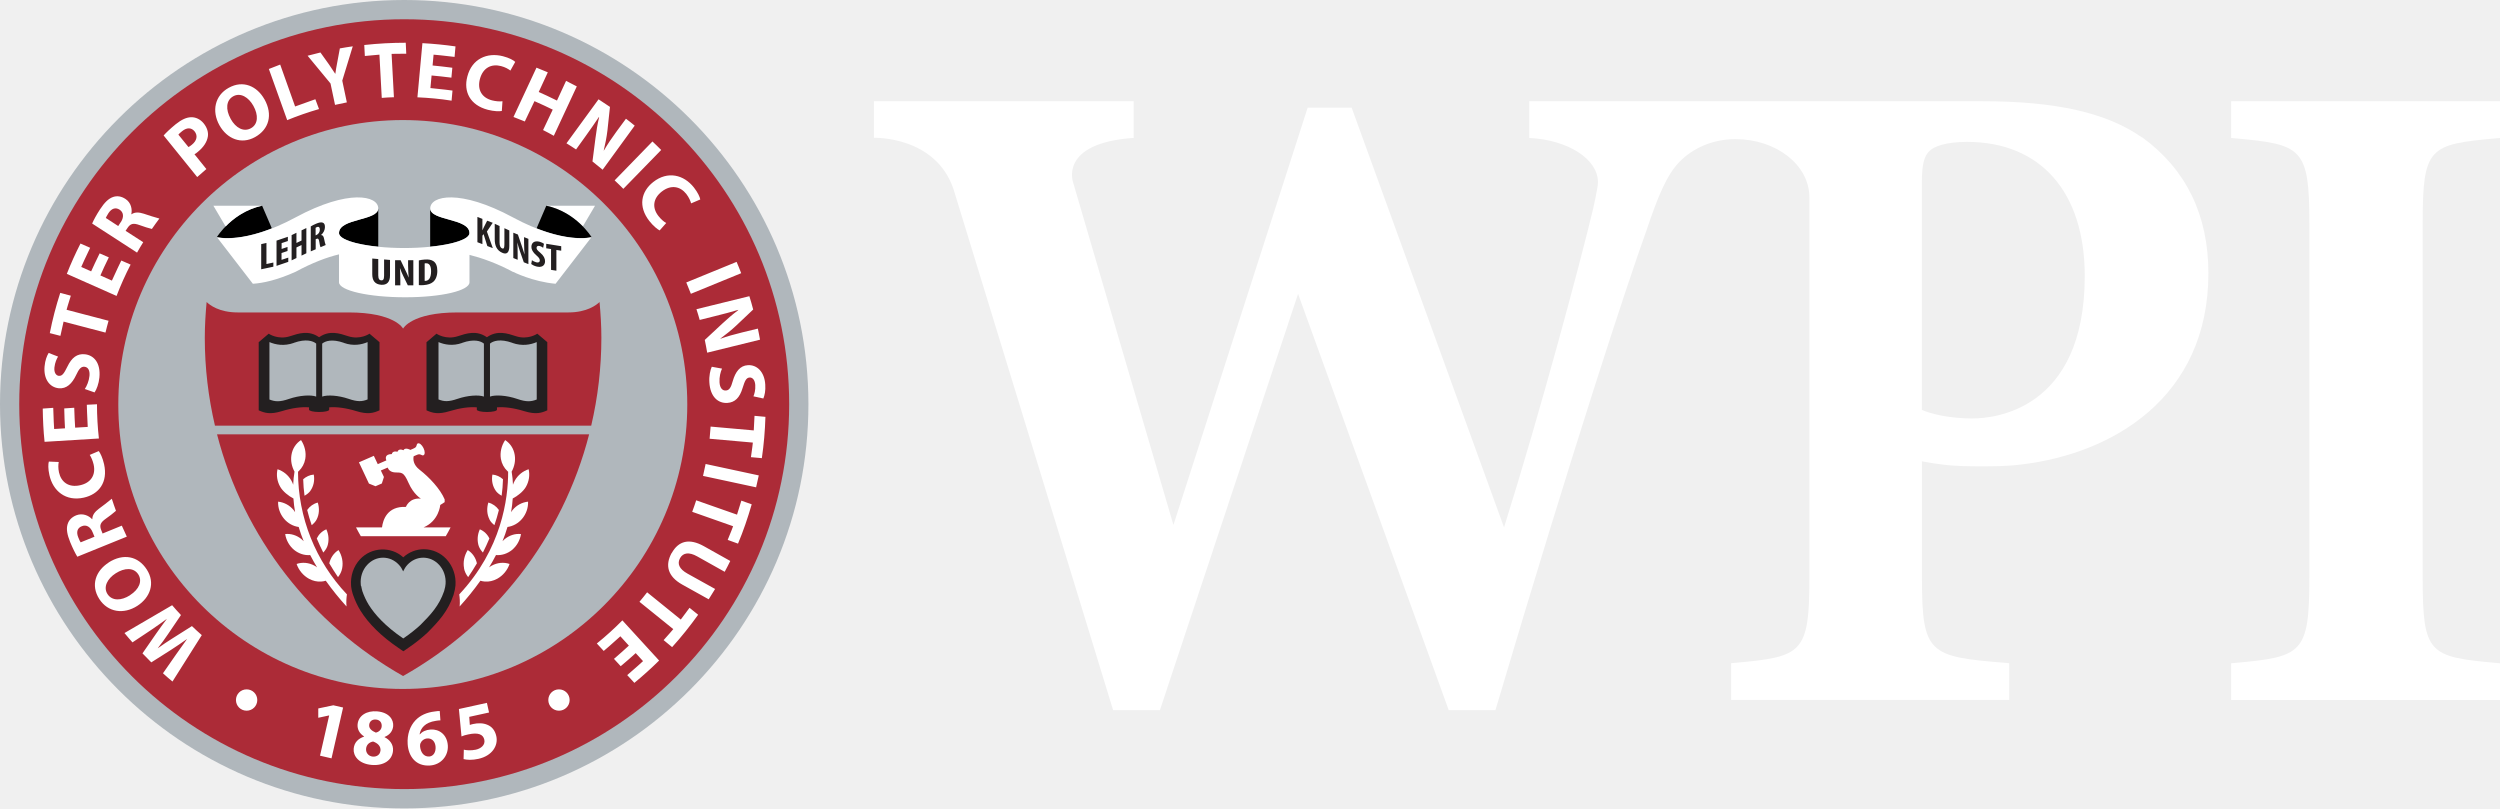
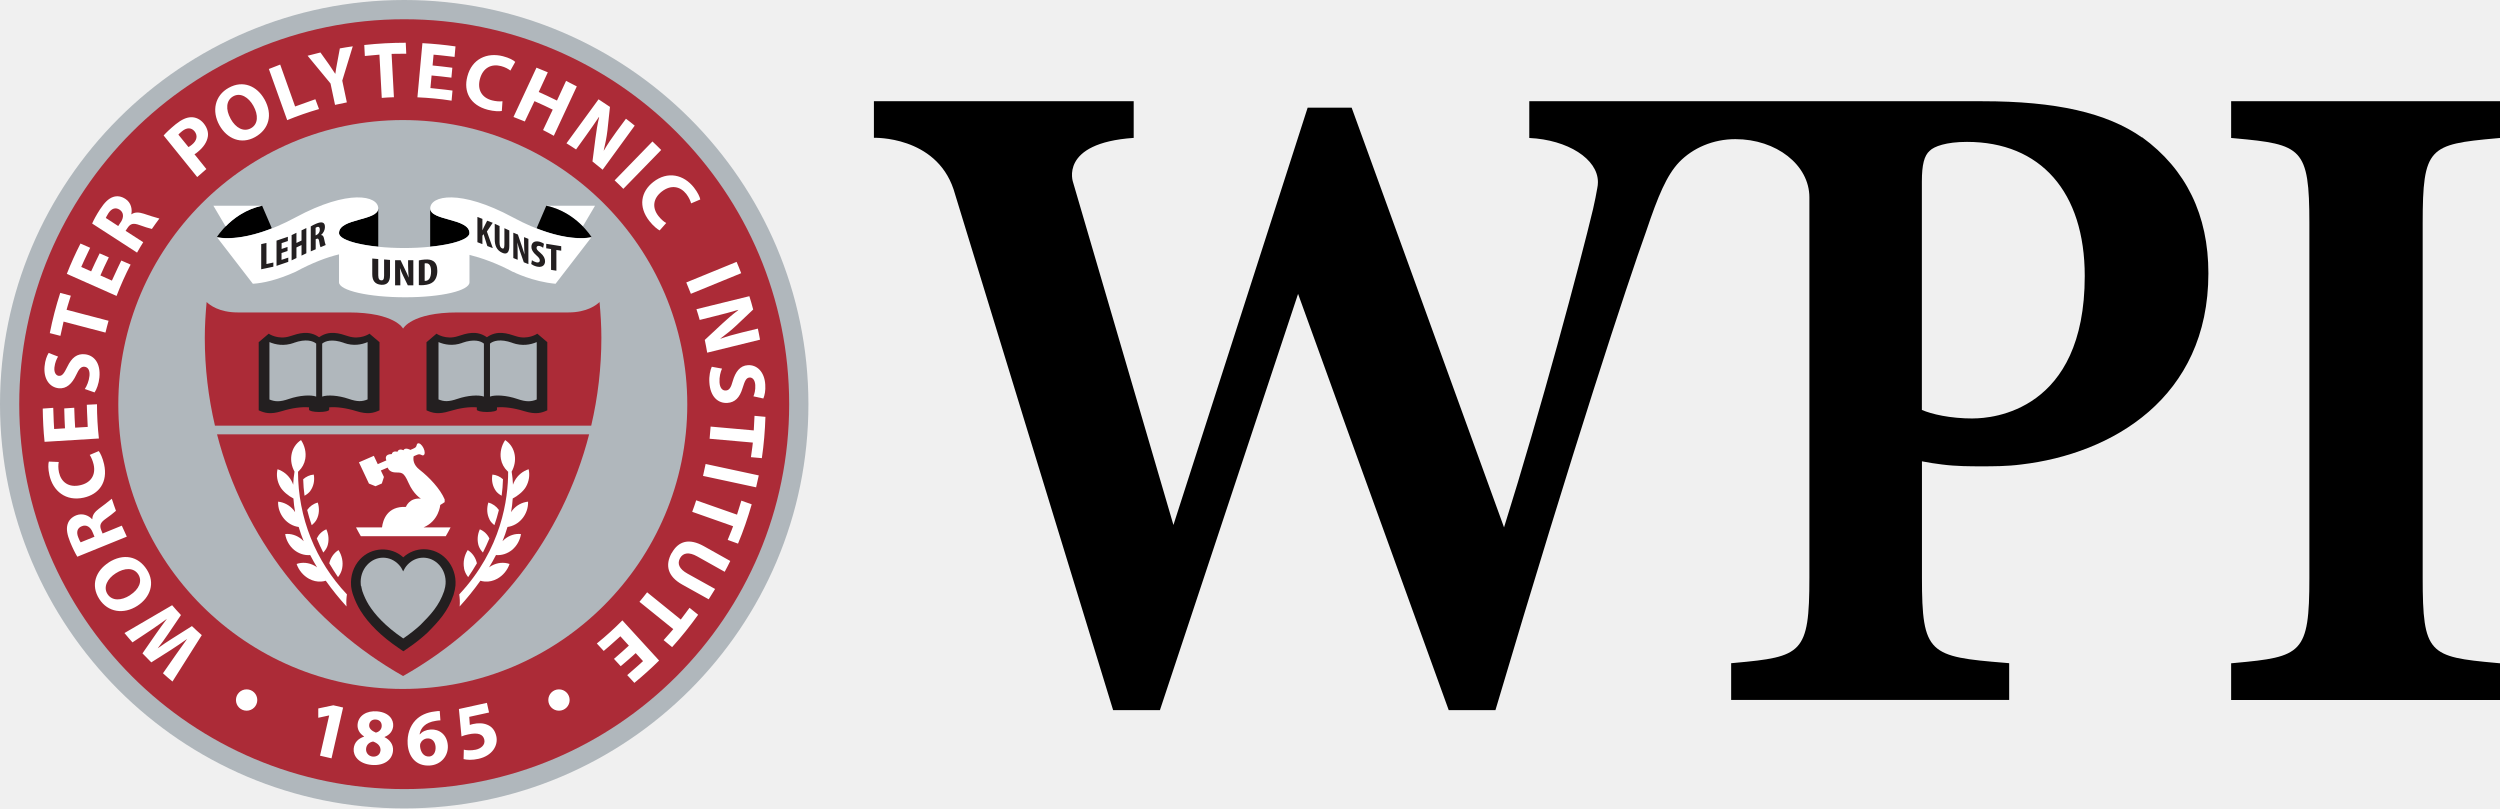
<svg xmlns="http://www.w3.org/2000/svg" aria-hidden="true" data-name="Layer 2" viewBox="0 0 300.06 97.03">
  <defs>
    <style>.wpi2{fill:#231f20}.wpi3{fill:#b0b7bc}.wpi4{fill:#fff}.wpi5{fill:#ac2b37}</style>
  </defs>
  <g data-name="Layer 1">
    <path d="M48.52 0C21.77 0 0 21.76 0 48.52s21.77 48.51 48.52 48.51 48.51-21.76 48.51-48.51S75.27 0 48.52 0Z" class="wpi3" />
    <path d="M72.18 40.56c0-1.45-.09-2.89-.22-4.31-.35.34-1.49 1.25-3.74 1.25h-13.3c-5.56 0-6.54 1.94-6.54 1.94s-.98-1.94-6.54-1.94h-13.3c-2.25 0-3.38-.9-3.74-1.25-.13 1.42-.22 2.85-.22 4.31 0 3.62.43 7.15 1.22 10.53h45.16a46.32 46.32 0 0 0 1.22-10.53ZM48.38 81.14c10.95-6.19 19.14-16.61 22.33-29.01H26.05c3.19 12.4 11.39 22.81 22.33 29.01Z" class="wpi5" />
-     <path d="m299.62 16.6.44-.04v-4.41h-32.27v4.41l.44.04c8.06.73 8.95 1.12 8.95 10.21v42.55c0 9.1-.88 9.48-8.95 10.21l-.44.04v4.41h32.27v-4.41l-.44-.04c-8.09-.73-8.84-1.07-8.84-10.21V26.81c0-9.15.75-9.48 8.84-10.21Z" class="wpi4" />
+     <path d="m299.62 16.6.44-.04v-4.41h-32.27v4.41l.44.04c8.06.73 8.95 1.12 8.95 10.21v42.55c0 9.1-.88 9.48-8.95 10.21l-.44.04v4.41h32.27v-4.41l-.44-.04c-8.09-.73-8.84-1.07-8.84-10.21V26.81c0-9.15.75-9.48 8.84-10.21Z" class="wm" />
    <path d="M236.08 17.04c-2.51 0-3.95.55-4.46 1.06-.67.58-.95 1.68-.95 3.7v27.41c1.15.5 3.35 1.03 6.17 1.03 2.23 0 13.38-.82 13.38-17.09 0-10.08-5.29-16.1-14.14-16.1Z" style="fill:none" />
-     <path d="M257.08 16.49c-4.23-2.96-10.32-4.34-19.15-4.34h-54.38v4.41c4.61.22 8.24 2.51 8.24 5.3 0 .25-.03.5-.08.73-.12.72-.29 1.55-.5 2.48-1.52 6.4-6.34 24.38-10.69 38.23l-18.29-50.38h-5.28l-16.11 50.09L128.8 21.9s-1.75-4.73 7.27-5.35v-4.4h-31.18v4.39s7.4-.25 9.56 6.18l19.15 62.51h5.62l16.58-49.96 18.08 49.96h5.61c9.45-31.88 15.86-51.27 18.1-57.5 1.42-4.23 2.46-6.71 3.96-8.28 1.63-1.68 4.04-2.75 6.74-2.75 4.9 0 8.88 3.09 8.88 6.99v45.66c0 9.1-.88 9.48-8.95 10.21l-.44.04v4.41h33.37V79.6l-.44-.04c-9.18-.74-10.03-1.07-10.03-10.21V55.37c.8.15 1.61.29 2.41.38 1.66.22 3.44.22 4.75.22s3.09 0 4.75-.22c10.86-1.27 22.47-7.96 22.47-22.95 0-6.99-2.67-12.48-7.95-16.32Zm-20.24 33.74c-2.82 0-5.02-.53-6.17-1.03V21.79c0-2.02.28-3.12.95-3.7.51-.51 1.95-1.06 4.46-1.06 8.85 0 14.14 6.02 14.14 16.1 0 16.26-11.14 17.09-13.38 17.09Z" class="wpi4" />
+     <path d="M257.08 16.49c-4.23-2.96-10.32-4.34-19.15-4.34h-54.38v4.41c4.61.22 8.24 2.51 8.24 5.3 0 .25-.03.5-.08.73-.12.72-.29 1.55-.5 2.48-1.52 6.4-6.34 24.38-10.69 38.23l-18.29-50.38h-5.28l-16.11 50.09L128.8 21.9s-1.75-4.73 7.27-5.35v-4.4h-31.18v4.39s7.4-.25 9.56 6.18l19.15 62.51h5.62l16.58-49.96 18.08 49.96h5.61c9.45-31.88 15.86-51.27 18.1-57.5 1.42-4.23 2.46-6.71 3.96-8.28 1.63-1.68 4.04-2.75 6.74-2.75 4.9 0 8.88 3.09 8.88 6.99v45.66c0 9.1-.88 9.48-8.95 10.21l-.44.04v4.41h33.37V79.6l-.44-.04c-9.18-.74-10.03-1.07-10.03-10.21V55.37c.8.15 1.61.29 2.41.38 1.66.22 3.44.22 4.75.22s3.09 0 4.75-.22c10.86-1.27 22.47-7.96 22.47-22.95 0-6.99-2.67-12.48-7.95-16.32Zm-20.24 33.74c-2.82 0-5.02-.53-6.17-1.03V21.79c0-2.02.28-3.12.95-3.7.51-.51 1.95-1.06 4.46-1.06 8.85 0 14.14 6.02 14.14 16.1 0 16.26-11.14 17.09-13.38 17.09Z" class="wm" />
    <path d="M48.52 2.31c25.52 0 46.2 20.69 46.2 46.2s-20.68 46.2-46.2 46.2S2.31 74.03 2.31 48.52 23 2.31 48.52 2.31Zm-.17 12.1c-18.83 0-34.15 15.31-34.15 34.14s15.32 34.14 34.15 34.14 34.14-15.32 34.14-34.14-15.32-34.14-34.14-34.14" class="wpi5" />
    <path d="M31.74 11.91c1.04 1.87.54 3.61-1.12 4.54-1.67.93-3.37.21-4.28-1.41-.95-1.7-.56-3.58 1.11-4.5 1.74-.97 3.41-.19 4.29 1.38Zm-4.06 2.35c.62 1.12 1.58 1.61 2.44 1.13.87-.48.91-1.58.29-2.69-.57-1.02-1.54-1.63-2.42-1.14-.87.49-.92 1.59-.31 2.69ZM60.23 13.32c-.28.06-.92.05-1.67-.14-2.17-.56-2.94-2.21-2.47-3.99.55-2.14 2.38-2.93 4.28-2.44.74.19 1.26.47 1.47.68l-.58 1.04c-.25-.19-.62-.41-1.13-.54-1.12-.29-2.16.17-2.53 1.56-.33 1.26.21 2.24 1.47 2.56.44.11.92.15 1.24.1l-.08 1.17ZM79.18 27.66c-.26-.13-.76-.52-1.24-1.13-1.38-1.76-.99-3.54.46-4.68 1.74-1.37 3.68-.88 4.89.66.47.6.71 1.14.76 1.43l-1.1.47c-.08-.3-.25-.7-.57-1.12-.71-.91-1.82-1.18-2.96-.29-1.02.8-1.19 1.91-.39 2.93.28.36.64.68.93.84l-.78.88ZM23.33 18.52c.12-.06.27-.16.41-.29.67-.54 1.11-1.18 1.21-1.86.08-.52-.11-1.08-.51-1.57s-.95-.74-1.48-.73c-.55 0-1.16.27-1.87.84-.69.57-1.15 1.01-1.45 1.35l4.03 4.99c.36-.33.73-.64 1.1-.96l-1.44-1.79Zm-.71-.87-1.21-1.49c.07-.09.21-.23.44-.41.58-.47 1.12-.45 1.5.01.41.51.29 1.12-.32 1.61-.17.14-.29.22-.41.28ZM38.29 13.09l-.44-1.18-2.43.87-1.79-5.03c-.46.17-.91.35-1.36.53l2.2 6.14c1.24-.51 2.51-.95 3.82-1.33ZM40.2 12.59c.47-.11.95-.21 1.43-.3l-.55-2.61 1.26-4.12c-.52.07-1.04.16-1.55.25l-.32 1.72c-.09.49-.17.89-.22 1.32h-.02c-.24-.38-.45-.69-.74-1.11L38.46 6.3c-.52.12-1.03.25-1.54.39l2.75 3.33.54 2.56ZM69.14 17.94l1.12-1.56c.62-.86 1.14-1.61 1.62-2.33l.03.02c-.2.8-.34 1.73-.44 2.51l-.36 2.8c.41.32.82.65 1.22.99l3.85-5.29c-.34-.29-.7-.56-1.05-.83l-1.15 1.56c-.58.79-1.07 1.52-1.5 2.26h-.02c.19-.78.36-1.65.45-2.43l.3-2.81c-.45-.31-.91-.61-1.37-.91l-3.85 5.28c.38.24.76.47 1.14.73ZM74.81 22.67 79.36 18c-.34-.35-.7-.68-1.05-1.02l-4.54 4.67c.35.33.71.67 1.05 1.02ZM54.19 12.08h.01l.11-1.21s-1.51-.2-2.65-.3l.14-1.51c.62.06 1.59.15 2.38.26l.11-1.19c-.84-.11-1.73-.21-2.37-.27l.12-1.3s1.38.12 2.52.27l.11-1.26c-1.33-.19-2.66-.32-3.97-.39l-.6 6.5c1.35.06 2.72.18 4.09.4ZM43.72 5.4l.07 1.32c.59-.06 1.29-.12 1.75-.16l.28 5.19c.49-.04.97-.07 1.46-.08L47 6.47s.79-.03 1.76-.02l-.06-1.32c-1.66 0-3.32.09-4.97.27ZM67.94 9.71l-1.09 2.36c-.88-.44-1.65-.79-2.19-1.03l1.09-2.36c-.45-.19-.9-.38-1.36-.56l-2.76 5.92c.46.17.91.35 1.36.54l1.16-2.44c.87.38 1.64.75 2.19 1.02l-1.16 2.45c.44.22.87.45 1.29.69l2.76-5.93c-.43-.23-.87-.45-1.3-.67Z" class="wpi4" />
    <path d="M38.31 40.47c1.24-.87 2.47-.45 3.47-.12 1.46.48 2.57-.3 2.57-.3l1.2 1.02v8.18c-.72.32-1.38.53-2.8.09-1.23-.38-2.34-.52-3.24-.45v.28c0 .16-.54.28-1.21.28s-1.21-.13-1.21-.28v-.28c-.9-.07-2 .07-3.24.45-1.42.44-2.08.23-2.8-.09v-8.18l1.2-1.02s1.11.78 2.57.3c1.01-.33 2.23-.75 3.47.12Z" class="wpi2" />
    <path d="M41.28 41.16c1.13.4 2.11.21 2.84-.1v6.88c-.66.27-1.21.3-2.28-.07-1.23-.42-2.55-.5-3.17-.27v-6.36c.37-.31 1.19-.59 2.61-.09ZM35.26 41.16c-1.17.41-2.17.22-2.92-.1v6.89c.68.27 1.25.31 2.34-.07 1.26-.43 2.63-.52 3.27-.28v-6.36c-.38-.32-1.22-.61-2.69-.09Z" class="wpi3" />
    <path d="M58.45 40.47c1.24-.87 2.47-.45 3.47-.12 1.46.48 2.57-.3 2.57-.3l1.2 1.02v8.18c-.72.32-1.37.53-2.8.09-1.23-.38-2.34-.52-3.24-.45v.28c0 .16-.54.28-1.21.28s-1.21-.13-1.21-.28v-.28c-.9-.07-2 .07-3.24.45-1.42.44-2.08.23-2.8-.09v-8.18l1.2-1.02s1.11.78 2.57.3c1.01-.33 2.23-.75 3.47.12Z" class="wpi2" />
    <path d="M61.5 41.16c1.17.41 2.17.22 2.92-.1v6.89c-.68.27-1.25.31-2.34-.07-1.26-.43-2.63-.52-3.27-.28v-6.36c.38-.32 1.22-.61 2.69-.09ZM55.47 41.16c-1.13.4-2.11.21-2.84-.1v6.88c.66.27 1.21.3 2.28-.07 1.23-.42 2.55-.5 3.17-.27v-6.36c-.37-.31-1.19-.59-2.61-.09Z" class="wpi3" />
    <path d="M50.82 63.31c1.88-.79 2.02-2.7 2.02-2.7l.53-.34v-.33c-.53-1.26-1.85-2.66-3.01-3.56-.77-.6-.79-1.25-.71-1.62l.26-.11c.26-.11.41-.19.64-.06.23.13.29.04.29.04.18-.08.18-.46-.01-.85-.19-.39-.49-.64-.67-.56 0 0-.11 0-.16.24-.05.25-.21.3-.47.42l-.28.12c-.05-.03-.09-.05-.09-.05-.61-.27-.73.09-.73.09-.61-.27-.72.18-.72.18-.65-.15-.68.28-.68.28-.89 0-.74.57-.66.76l-1.03.45-.47-1-1.79.78 1.2 2.55.79.32.76-.33.25-.78-.37-.78.82-.35c.09.25.33.54.85.58.82.05 1.04-.14 1.65 1.25s1.49 1.9 1.49 1.9c-1.41-.14-1.8.99-1.8.99-2.26-.1-2.76 1.58-2.87 2.46h-3.12c.19.37.38.72.58 1.06H53.5c.2-.34.4-.7.58-1.06h-3.27ZM86.66 44.24c-.18.39-.34 1.02-.3 1.65.04.67.34 1.01.76.98.4-.02.62-.35.83-1.14.32-1.1.87-1.85 1.81-1.9 1.1-.07 2 .81 2.09 2.33.05.74-.07 1.28-.23 1.67l-1.19-.26c.11-.26.26-.74.22-1.36-.04-.63-.35-.92-.68-.9-.41.03-.57.39-.84 1.26-.35 1.17-.92 1.73-1.83 1.79-1.08.07-2.06-.7-2.16-2.48-.05-.74.11-1.48.29-1.86l1.22.22ZM80.62 66.36c-.82 1.48-.49 2.82 1.26 3.8l3.18 1.77c.26-.41.52-.82.77-1.24l-3.31-1.84c-1.01-.56-1.27-1.2-.89-1.87.36-.64 1.07-.75 2.05-.2l3.3 1.85c.23-.43.46-.86.67-1.3l-3.16-1.77c-1.79-1-3.06-.62-3.86.81ZM82.93 35.26l6.03-2.47c-.18-.46-.35-.91-.55-1.36l-6.04 2.47c.19.45.37.9.55 1.36ZM83.98 38.4l1.88-.47c1.03-.25 1.91-.49 2.74-.74v.04c-.65.48-1.36 1.1-1.94 1.64l-2.07 1.93c.11.51.2 1.02.29 1.53l6.34-1.56c-.08-.44-.16-.89-.26-1.33l-1.89.46c-.95.23-1.8.47-2.61.76v-.02c.63-.47 1.33-1.02 1.9-1.56l2.04-1.93c-.14-.54-.29-1.07-.46-1.6l-6.35 1.56c.14.43.27.85.39 1.29ZM84.69 55.69c-.1.48-.2.96-.31 1.43l6.37 1.37c.11-.47.22-.95.32-1.43l-6.37-1.37ZM83.79 73.78l-1.03-.83c-.35.48-.77 1.04-1.05 1.41l-4.04-3.27c-.3.38-.6.77-.92 1.14l4.06 3.28s-.51.61-1.16 1.32l1.02.84c1.12-1.23 2.15-2.53 3.12-3.88ZM71.64 77.24l.82.89s1.16-.98 2-1.76l1.02 1.12c-.46.43-1.18 1.07-1.79 1.59l.81.88c.65-.54 1.32-1.13 1.8-1.57l.88.96s-1.02.94-1.9 1.68l.86.93c1.04-.86 2.03-1.75 2.97-2.68l-4.41-4.82c-.95.96-1.97 1.89-3.05 2.76ZM90.22 60.53l-1.24-.44c-.17.57-.38 1.23-.52 1.68l-4.9-1.72c-.15.47-.31.93-.48 1.38l4.91 1.73s-.27.75-.65 1.64l1.24.45c.64-1.53 1.18-3.11 1.64-4.71ZM91.87 50.03l-1.31-.12c-.02.59-.06 1.29-.09 1.75l-5.18-.46c-.03.49-.07.97-.12 1.46l5.19.46s-.08.79-.23 1.75l1.31.12c.24-1.64.38-3.3.43-4.96ZM11.86 54.15c.18.23.46.8.63 1.56.49 2.19-.63 3.62-2.44 4.02-2.16.48-3.7-.8-4.12-2.71-.17-.74-.15-1.34-.07-1.62l1.19.05c-.06.31-.08.74.03 1.25.25 1.13 1.13 1.86 2.54 1.54 1.27-.28 1.9-1.21 1.62-2.48-.1-.44-.29-.89-.47-1.16l1.08-.46ZM12.31 64.03l-.16-.4c-.22-.56-.13-.9.56-1.38.46-.32.8-.59 1.21-.94-.18-.48-.34-.96-.5-1.45-.57.48-1.09.85-1.55 1.2-.49.37-.79.76-.79 1.25h-.03c-.4-.43-1.14-.76-1.9-.46-.55.22-.9.6-1.04 1.08-.17.56-.05 1.24.31 2.13.3.73.61 1.35.86 1.76l5.94-2.41c-.21-.44-.41-.88-.6-1.32l-2.32.95Zm-2.63 1.06c-.07-.09-.16-.27-.29-.6-.25-.62-.12-1.12.43-1.33.52-.22 1.03.05 1.3.73l.22.53-1.65.67ZM11.64 48.52l-1.22.06s.04 1.52.11 2.66l-1.51.09c-.04-.62-.09-1.59-.11-2.39l-1.2.08c.02.84.05 1.74.09 2.39l-1.3.08s-.09-1.39-.11-2.54l-1.26.09c.02 1.34.08 2.68.22 3.99l6.52-.4c-.15-1.35-.23-2.71-.23-4.1ZM13.02 67.52c1.8-1.15 3.57-.77 4.6.84 1.04 1.61.42 3.35-1.14 4.36-1.64 1.05-3.53.78-4.56-.82-1.08-1.68-.41-3.4 1.11-4.37Zm2.59 3.91c1.08-.69 1.51-1.68.98-2.5-.54-.83-1.64-.8-2.7-.12-.99.63-1.53 1.64-.99 2.49.54.84 1.65.82 2.71.14ZM10.18 46.69c.24-.36.5-.96.56-1.58.06-.67-.18-1.05-.6-1.09-.4-.04-.66.25-1 .99-.49 1.04-1.15 1.68-2.09 1.59-1.1-.11-1.84-1.12-1.7-2.63.07-.74.27-1.25.49-1.61l1.13.44c-.15.24-.37.69-.44 1.31-.06.63.21.97.53 1 .41.04.63-.3 1.03-1.11.53-1.1 1.18-1.57 2.09-1.48 1.08.11 1.92 1.02 1.75 2.79-.07.74-.34 1.45-.58 1.79l-1.17-.41ZM15.07 27.71l.24-.36c.34-.5.67-.62 1.45-.33.58.21 1.03.35 1.47.46.29-.42.59-.84.9-1.25-.59-.15-1.25-.38-1.87-.58-.59-.19-1.08-.21-1.48.07h-.02c.13-.6-.02-1.4-.7-1.84-.5-.33-1-.4-1.48-.24-.56.19-1.04.67-1.57 1.48-.43.66-.76 1.27-.95 1.71l5.39 3.49c.24-.42.48-.84.74-1.25l-2.11-1.36Zm-.57-1.06-.31.48-1.49-.97c.04-.1.13-.28.32-.58.37-.56.85-.73 1.34-.41.47.31.54.87.15 1.48ZM23.03 75.15l-2.39 1.51c-.57.35-1.08.71-1.69 1.14v-.02c.46-.57.81-1.08 1.19-1.63l1.58-2.33a29.7 29.7 0 0 1-1.06-1.18l-5.72 3.34c.31.38.63.75.96 1.12l2.24-1.49c.65-.45 1.29-.88 1.87-1.32h.01c-.44.59-.86 1.15-1.3 1.79l-1.62 2.34c.35.37.7.73 1.06 1.08l2.35-1.49c.69-.45 1.35-.89 1.93-1.31h.01c-.39.55-.89 1.24-1.34 1.88l-1.55 2.23c.37.34.75.67 1.14.99l3.52-5.57c-.4-.35-.8-.71-1.19-1.09ZM15.68 31.77v-.01l-1.12-.49s-.67 1.37-1.13 2.41l-1.38-.62c.25-.57.65-1.46 1.01-2.17l-1.1-.48c-.38.76-.75 1.57-1.02 2.16l-1.19-.53s.56-1.27 1.07-2.3l-1.16-.51c-.61 1.2-1.16 2.41-1.64 3.64l5.97 2.65a37.76 37.76 0 0 1 1.68-3.75ZM5.97 39.98l1.28.33c.12-.58.28-1.26.38-1.71l5.03 1.32c.12-.47.23-.95.37-1.42l-5.04-1.32s.21-.76.51-1.69l-1.27-.34c-.51 1.58-.93 3.19-1.25 4.82ZM39.51 85.87h-.02l-1.29.28v-1.12l1.81-.38 1.17.27-1.39 6.1-1.38-.32 1.1-4.83ZM43.7 88.39c-.58-.37-.83-.9-.78-1.45.09-1.05 1.1-1.67 2.35-1.56 1.46.13 1.99 1.02 1.92 1.78-.05.54-.38 1.04-1.03 1.29v.03c.59.29 1.08.85 1.01 1.64-.1 1.13-1.12 1.81-2.56 1.69-1.58-.14-2.23-1.1-2.16-1.94.06-.75.54-1.22 1.25-1.46v-.02Zm1.97 1.72c.05-.55-.33-.91-.89-1.11-.49.09-.8.41-.84.86-.05.45.26.9.8.95.51.04.88-.26.92-.7Zm-1.36-3.1c-.04.42.31.72.8.92.35-.07.67-.35.7-.73.04-.39-.15-.79-.69-.84-.5-.04-.78.27-.81.65ZM52.87 86.46c-.17 0-.34.02-.57.06-1.29.19-1.82.89-1.94 1.62h.03c.29-.33.72-.54 1.29-.58 1.04-.07 1.98.61 2.07 1.91.08 1.24-.8 2.32-2.15 2.41-1.67.11-2.57-1.07-2.67-2.56-.08-1.17.29-2.18.93-2.86.58-.61 1.37-.96 2.34-1.07.27-.05.45-.05.58-.05l.08 1.12Zm-.59 3.18c-.04-.58-.38-1.05-1-1.01-.39.03-.7.29-.82.6-.04.09-.05.21-.04.38.07.66.43 1.23 1.1 1.19.51-.04.8-.53.76-1.16ZM58.69 85.52l-2.37.52.07.97c.13-.05.24-.07.39-.11.58-.13 1.21-.13 1.71.09.53.21.92.65 1.08 1.37.25 1.13-.5 2.36-2.15 2.72-.74.17-1.4.13-1.78.03l.03-1.13c.29.08.88.12 1.44 0 .59-.13 1.16-.55 1.02-1.2-.14-.63-.72-.9-1.94-.63-.34.07-.57.14-.8.24l-.31-3.29 3.36-.74.26 1.17ZM30.88 84.02c0 .71-.57 1.28-1.28 1.28s-1.28-.57-1.28-1.28.57-1.28 1.28-1.28 1.28.57 1.28 1.28ZM65.81 84.02c0 .71.57 1.28 1.28 1.28s1.28-.57 1.28-1.28-.57-1.28-1.28-1.28-1.28.57-1.28 1.28Z" class="wpi4" />
    <path d="m32.63 27.41-1.17-2.72c-3.6.76-5.43 3.77-5.43 3.77s2.28.64 6.59-1.05Z" />
    <path d="M31.47 24.69h-5.86l1.47 2.49c.89-.92 2.36-2.06 4.39-2.49ZM69.95 27.18l1.47-2.49h-5.86c2.03.43 3.49 1.57 4.39 2.49Z" class="wpi4" />
    <path d="M40.69 27.97c0 .73 1.93 1.36 4.71 1.64V25c0 1.52-4.71 1.17-4.71 2.97Z" />
    <path d="M39.29 65.57c.22-.65.18-1.38-.12-2.04-.51.21-.91.6-1.15 1.1.25.59.51 1.16.78 1.69.2-.22.38-.46.49-.76ZM41.07 68.2c.14-.73-.02-1.52-.44-2.18-.56.35-.95.91-1.11 1.59.36.61.71 1.17 1.05 1.66.24-.31.43-.66.5-1.07ZM38.01 62.34c.31-.6.35-1.33.13-2.02-.52.13-.96.45-1.27.89.15.63.34 1.23.54 1.82.24-.19.46-.41.6-.69ZM37.25 58.91c.39-.54.54-1.25.41-1.95-.49.04-.92.25-1.27.56.02.67.07 1.33.16 1.98.27-.15.51-.33.7-.58Z" class="wpi4" />
    <path d="M41.64 71.34a21.388 21.388 0 0 1-5.87-14.72l.09-.08c.4-.38.68-.88.78-1.46.13-.77-.06-1.58-.51-2.26-.61.39-1.03 1.03-1.15 1.79-.11.68.03 1.38.37 2-.09.53-.14 1.05-.16 1.57-.06-.17-.12-.34-.22-.5-.37-.66-.97-1.14-1.66-1.36-.16.7-.05 1.47.33 2.12.3.53 1 1.1 1.58 1.39.04.56.1 1.11.2 1.65-.06-.09-.11-.18-.18-.26a2.78 2.78 0 0 0-1.86-1.01c-.03.74.23 1.48.71 2.05.46.55 1.09.9 1.76.99.17.58.37 1.15.6 1.71-.08-.08-.16-.17-.25-.24-.57-.47-1.28-.7-1.97-.62.11.74.5 1.43 1.08 1.91.56.45 1.25.67 1.92.61.26.51.54 1 .83 1.48-.1-.08-.21-.15-.32-.21-.68-.37-1.46-.44-2.14-.2.26.76.8 1.4 1.49 1.78.46.25.97.37 1.47.33.19-.01.37-.05.54-.1.79 1.12 1.64 2.15 2.49 3.09-.05-.56-.01-1.06.05-1.45ZM57.47 65.57c-.22-.65-.18-1.38.12-2.04.51.21.91.6 1.15 1.1-.25.59-.51 1.16-.78 1.69-.2-.22-.38-.46-.49-.76ZM55.7 68.2c-.14-.73.02-1.52.44-2.18.56.35.95.91 1.1 1.59-.36.61-.71 1.17-1.05 1.66-.24-.31-.43-.66-.5-1.07ZM58.75 62.34c-.31-.6-.35-1.33-.14-2.02.52.13.96.45 1.27.89-.15.63-.34 1.23-.54 1.82-.24-.19-.46-.41-.6-.69ZM59.51 58.91c-.39-.54-.54-1.25-.41-1.95.49.04.92.25 1.27.56-.02.67-.07 1.33-.16 1.98-.27-.15-.51-.33-.7-.58Z" class="wpi4" />
    <path d="M55.12 71.34c5.1-5.43 5.88-11.52 5.87-14.72l-.09-.08c-.4-.38-.68-.88-.78-1.46-.13-.77.06-1.58.51-2.26.61.39 1.03 1.03 1.15 1.79.11.68-.03 1.38-.37 2 .09.53.14 1.05.16 1.57.06-.17.12-.34.22-.5.37-.66.97-1.14 1.66-1.36.16.7.05 1.47-.33 2.12-.3.53-1 1.1-1.58 1.39-.04.56-.1 1.11-.2 1.65.06-.09.11-.18.18-.26a2.78 2.78 0 0 1 1.86-1.01c.03.74-.23 1.48-.71 2.05-.46.55-1.09.9-1.76.99-.17.58-.37 1.15-.6 1.71.08-.08.16-.17.25-.24.57-.47 1.28-.7 1.97-.62-.11.74-.5 1.43-1.08 1.91-.56.45-1.25.67-1.92.61-.26.51-.54 1-.83 1.48.1-.08.21-.15.32-.21.68-.37 1.46-.44 2.14-.2-.26.76-.8 1.4-1.49 1.78-.46.25-.97.37-1.47.33-.19-.01-.37-.05-.54-.1-.79 1.12-1.64 2.15-2.49 3.09.05-.56.01-1.06-.05-1.45Z" class="wpi4" />
    <path d="M53.6 67.13a3.68 3.68 0 0 0-2.72-1.21c-.92 0-1.79.34-2.48.97-1.46-1.34-3.83-1.24-5.19.24-.78.84-1.17 2-1.07 3.2 0 .07.01.11.01.1 0 .06.01.12.03.19.02.15.06.33.14.61.02.07.04.15.07.21.23.65.51 1.26.88 1.86.98 1.57 2.51 3.08 4.56 4.47l.58.4.58-.4c.83-.56 1.58-1.16 2.28-1.8 1.43-1.44 2.49-2.6 3.16-4.55l.03-.11c.11-.36.18-.72.21-1.06.08-1.16-.31-2.3-1.07-3.12Z" class="wpi2" />
    <path d="M43.35 70.34c.02.12.05.26.09.42l.06.22c.21.6.46 1.12.75 1.6.72 1.15 1.96 2.56 4.15 4.05.82-.56 1.5-1.1 2.07-1.63 1.23-1.23 2.23-2.3 2.83-4.04 0-.02.01-.04.02-.07.1-.35.15-.62.16-.81.06-.82-.2-1.66-.78-2.29-1.05-1.14-2.75-1.14-3.8 0-.22.24-.38.51-.51.79-.13-.29-.29-.56-.51-.79-1.05-1.14-2.75-1.14-3.8 0-.59.63-.85 1.5-.78 2.33 0 .03 0 .07.01.1 0 .04 0 .07.02.11Z" class="wpi3" />
    <path d="m64.4 27.41 1.17-2.72c3.6.76 5.43 3.77 5.43 3.77s-2.28.64-6.59-1.05ZM56.34 27.97c0 .73-1.93 1.36-4.71 1.64V25c0 1.52 4.71 1.17 4.71 2.97Z" />
    <path d="M61.61 32.64s2.29 1.16 5.07 1.42l4.31-5.59s-3.28.94-9.43-2.38c-6.36-3.43-9.92-2.6-9.92-1.08s4.71 1.17 4.71 2.97c0 .98-3.5 1.78-7.83 1.79-4.33-.01-7.83-.81-7.83-1.79 0-1.8 4.71-1.45 4.71-2.97s-3.56-2.35-9.92 1.08c-6.16 3.32-9.44 2.38-9.44 2.38l4.31 5.59c1.2-.08 2.89-.43 5.13-1.44 2.03-1.1 3.78-1.75 5.21-2.09v3.35c0 .99 3.55 1.8 7.94 1.8s7.72-.8 7.72-1.8v-3.29c1.4.35 3.28 1 5.21 2.04" class="wpi4" />
    <path d="m31.35 29.3.63-.14v2.53l.83-.18v.5l-1.46.31v-3.03ZM34.5 30.13l-.71.24v.82l.81-.27v.51l-1.41.48v-3.03l1.36-.46v.51l-.75.25v.7l.71-.24v.49ZM35.58 27.94v1.22l.61-.29v-1.22l.58-.28v3.03l-.58.28v-1.27l-.61.29v1.27l-.58.28v-3.03l.58-.28ZM37.29 27.18c.19-.11.42-.24.65-.33.33-.14.62-.21.82-.12.19.09.24.27.24.53 0 .32-.16.69-.47.95.21 0 .31.15.37.46.06.31.14.65.19.74l-.62.26c-.04-.07-.11-.35-.15-.66-.05-.35-.15-.42-.34-.34l-.09.04v1.21l-.59.25v-2.99Zm.59 1.07.11-.05c.26-.11.4-.38.4-.64s-.1-.4-.37-.3c-.05.02-.11.05-.14.08v.9ZM57.3 26.04l.6.23v1.36h.01c.05-.1.1-.22.15-.33l.41-.81.67.25-.7 1.05.71 1.99-.66-.25-.45-1.43-.14.19v1.01l-.6-.23v-3.03ZM59.96 27.13v1.97c0 .45.13.64.29.71.17.08.29.01.29-.45v-1.97l.59.27v1.87c0 .78-.3 1.07-.87.8-.63-.29-.88-.84-.88-1.6v-1.87l.59.27ZM61.61 30.96v-3.03l.55.22.47 1.38c.1.27.24.72.33 1.02-.02-.32-.06-.87-.06-1.42v-.67l.52.21v3.03l-.55-.22-.47-1.34c-.1-.3-.24-.74-.31-1.04.02.31.04.79.04 1.4v.68l-.52-.21ZM63.82 31.22c.13.1.35.21.53.26.29.08.44-.03.44-.22 0-.22-.14-.37-.41-.61-.44-.37-.6-.73-.6-1.01 0-.49.34-.8 1.01-.62.21.06.41.17.5.24l-.1.48a1.07 1.07 0 0 0-.4-.21c-.27-.07-.39.05-.39.21 0 .18.09.3.44.59.43.36.58.71.58 1.02 0 .55-.43.8-1.05.63-.26-.07-.5-.2-.61-.29l.09-.48ZM66.14 29.89l-.58-.09v-.54l1.8.29v.54l-.58-.09v2.49l-.64-.1V29.9ZM45.4 31.09v1.96c0 .44.16.59.35.6.21.02.35-.09.35-.55v-1.96l.71.06v1.86c0 .78-.36 1.17-1.06 1.12-.77-.06-1.07-.52-1.07-1.28v-1.87l.71.06ZM47.42 34.25v-3.02h.66l.57 1.19c.12.23.29.62.39.88h.01c-.02-.32-.07-.84-.07-1.4v-.67h.63v3.02h-.66l-.56-1.15a7.96 7.96 0 0 1-.38-.91H48c.02.31.05.77.05 1.38v.68h-.63ZM50.26 31.26c.18-.05.44-.09.73-.11.46-.03.78.03 1.02.19.32.21.48.6.48 1.18s-.19 1.06-.51 1.32c-.25.21-.61.34-1.12.38-.23.02-.45.02-.59 0v-2.96Zm.71 2.45h.13c.34-.03.64-.33.64-1.16 0-.62-.2-.98-.63-.95-.05 0-.1 0-.14.02v2.08Z" class="wpi2" />
  </g>
</svg>
